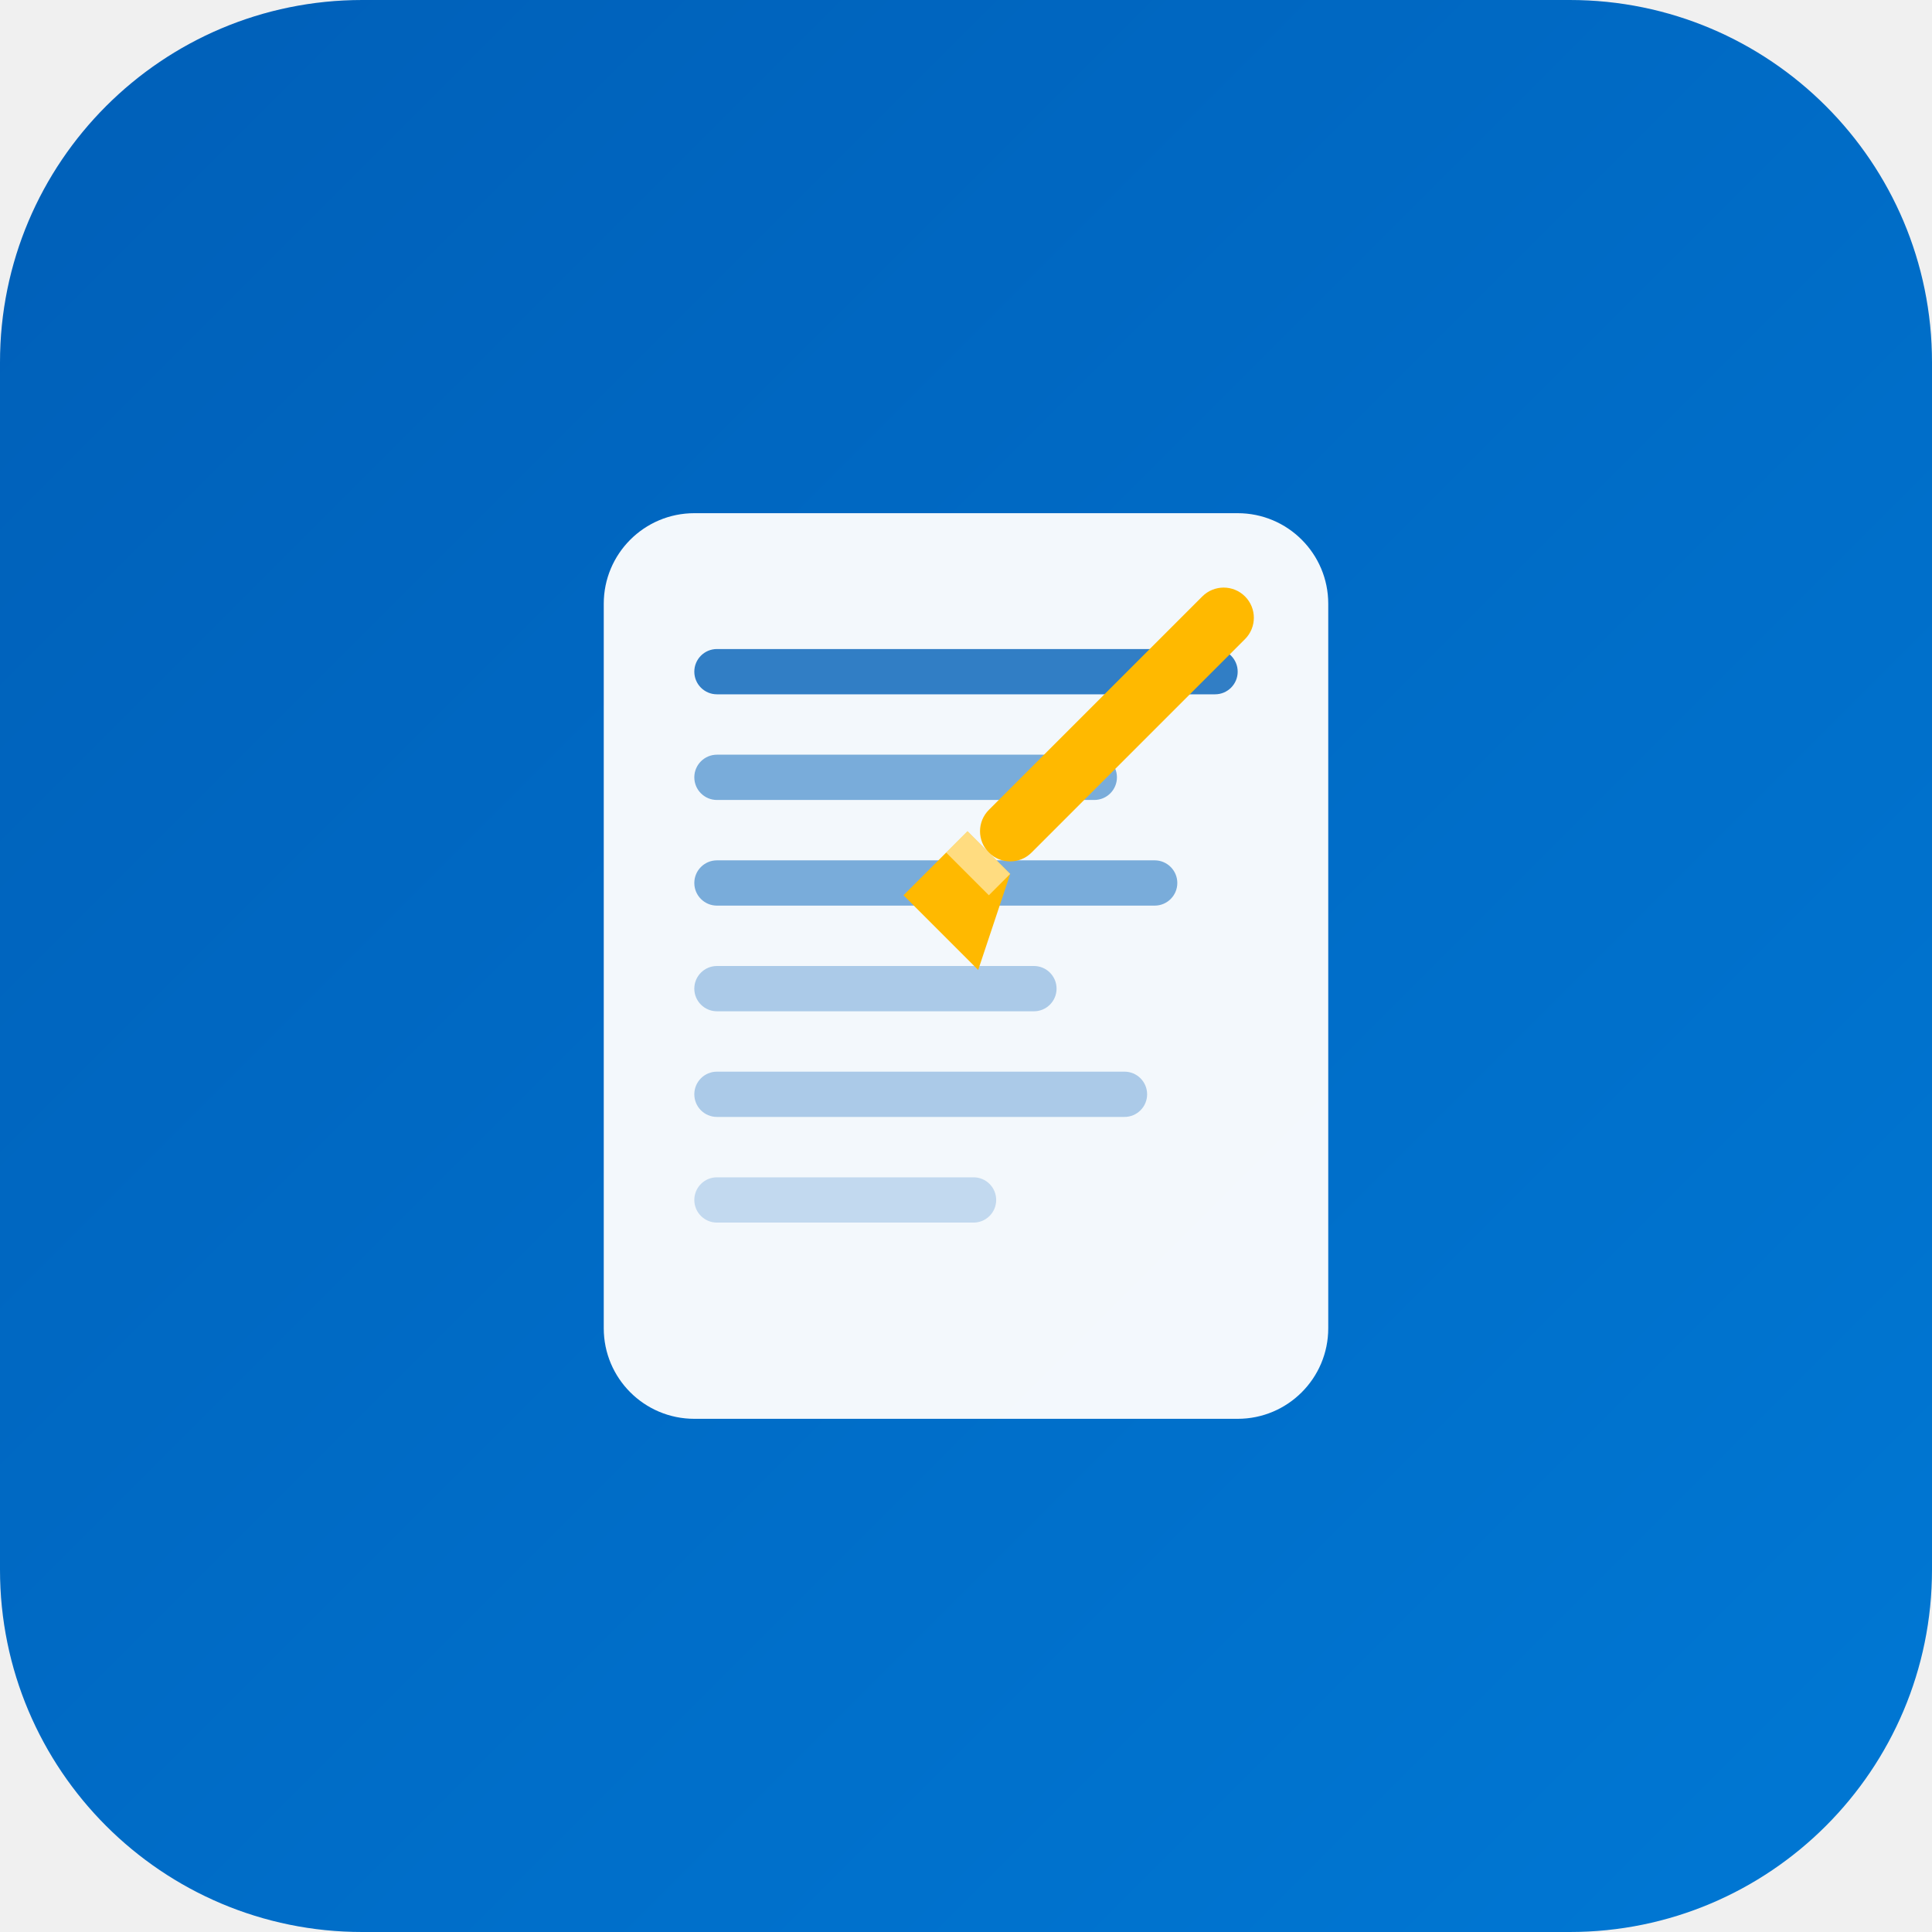
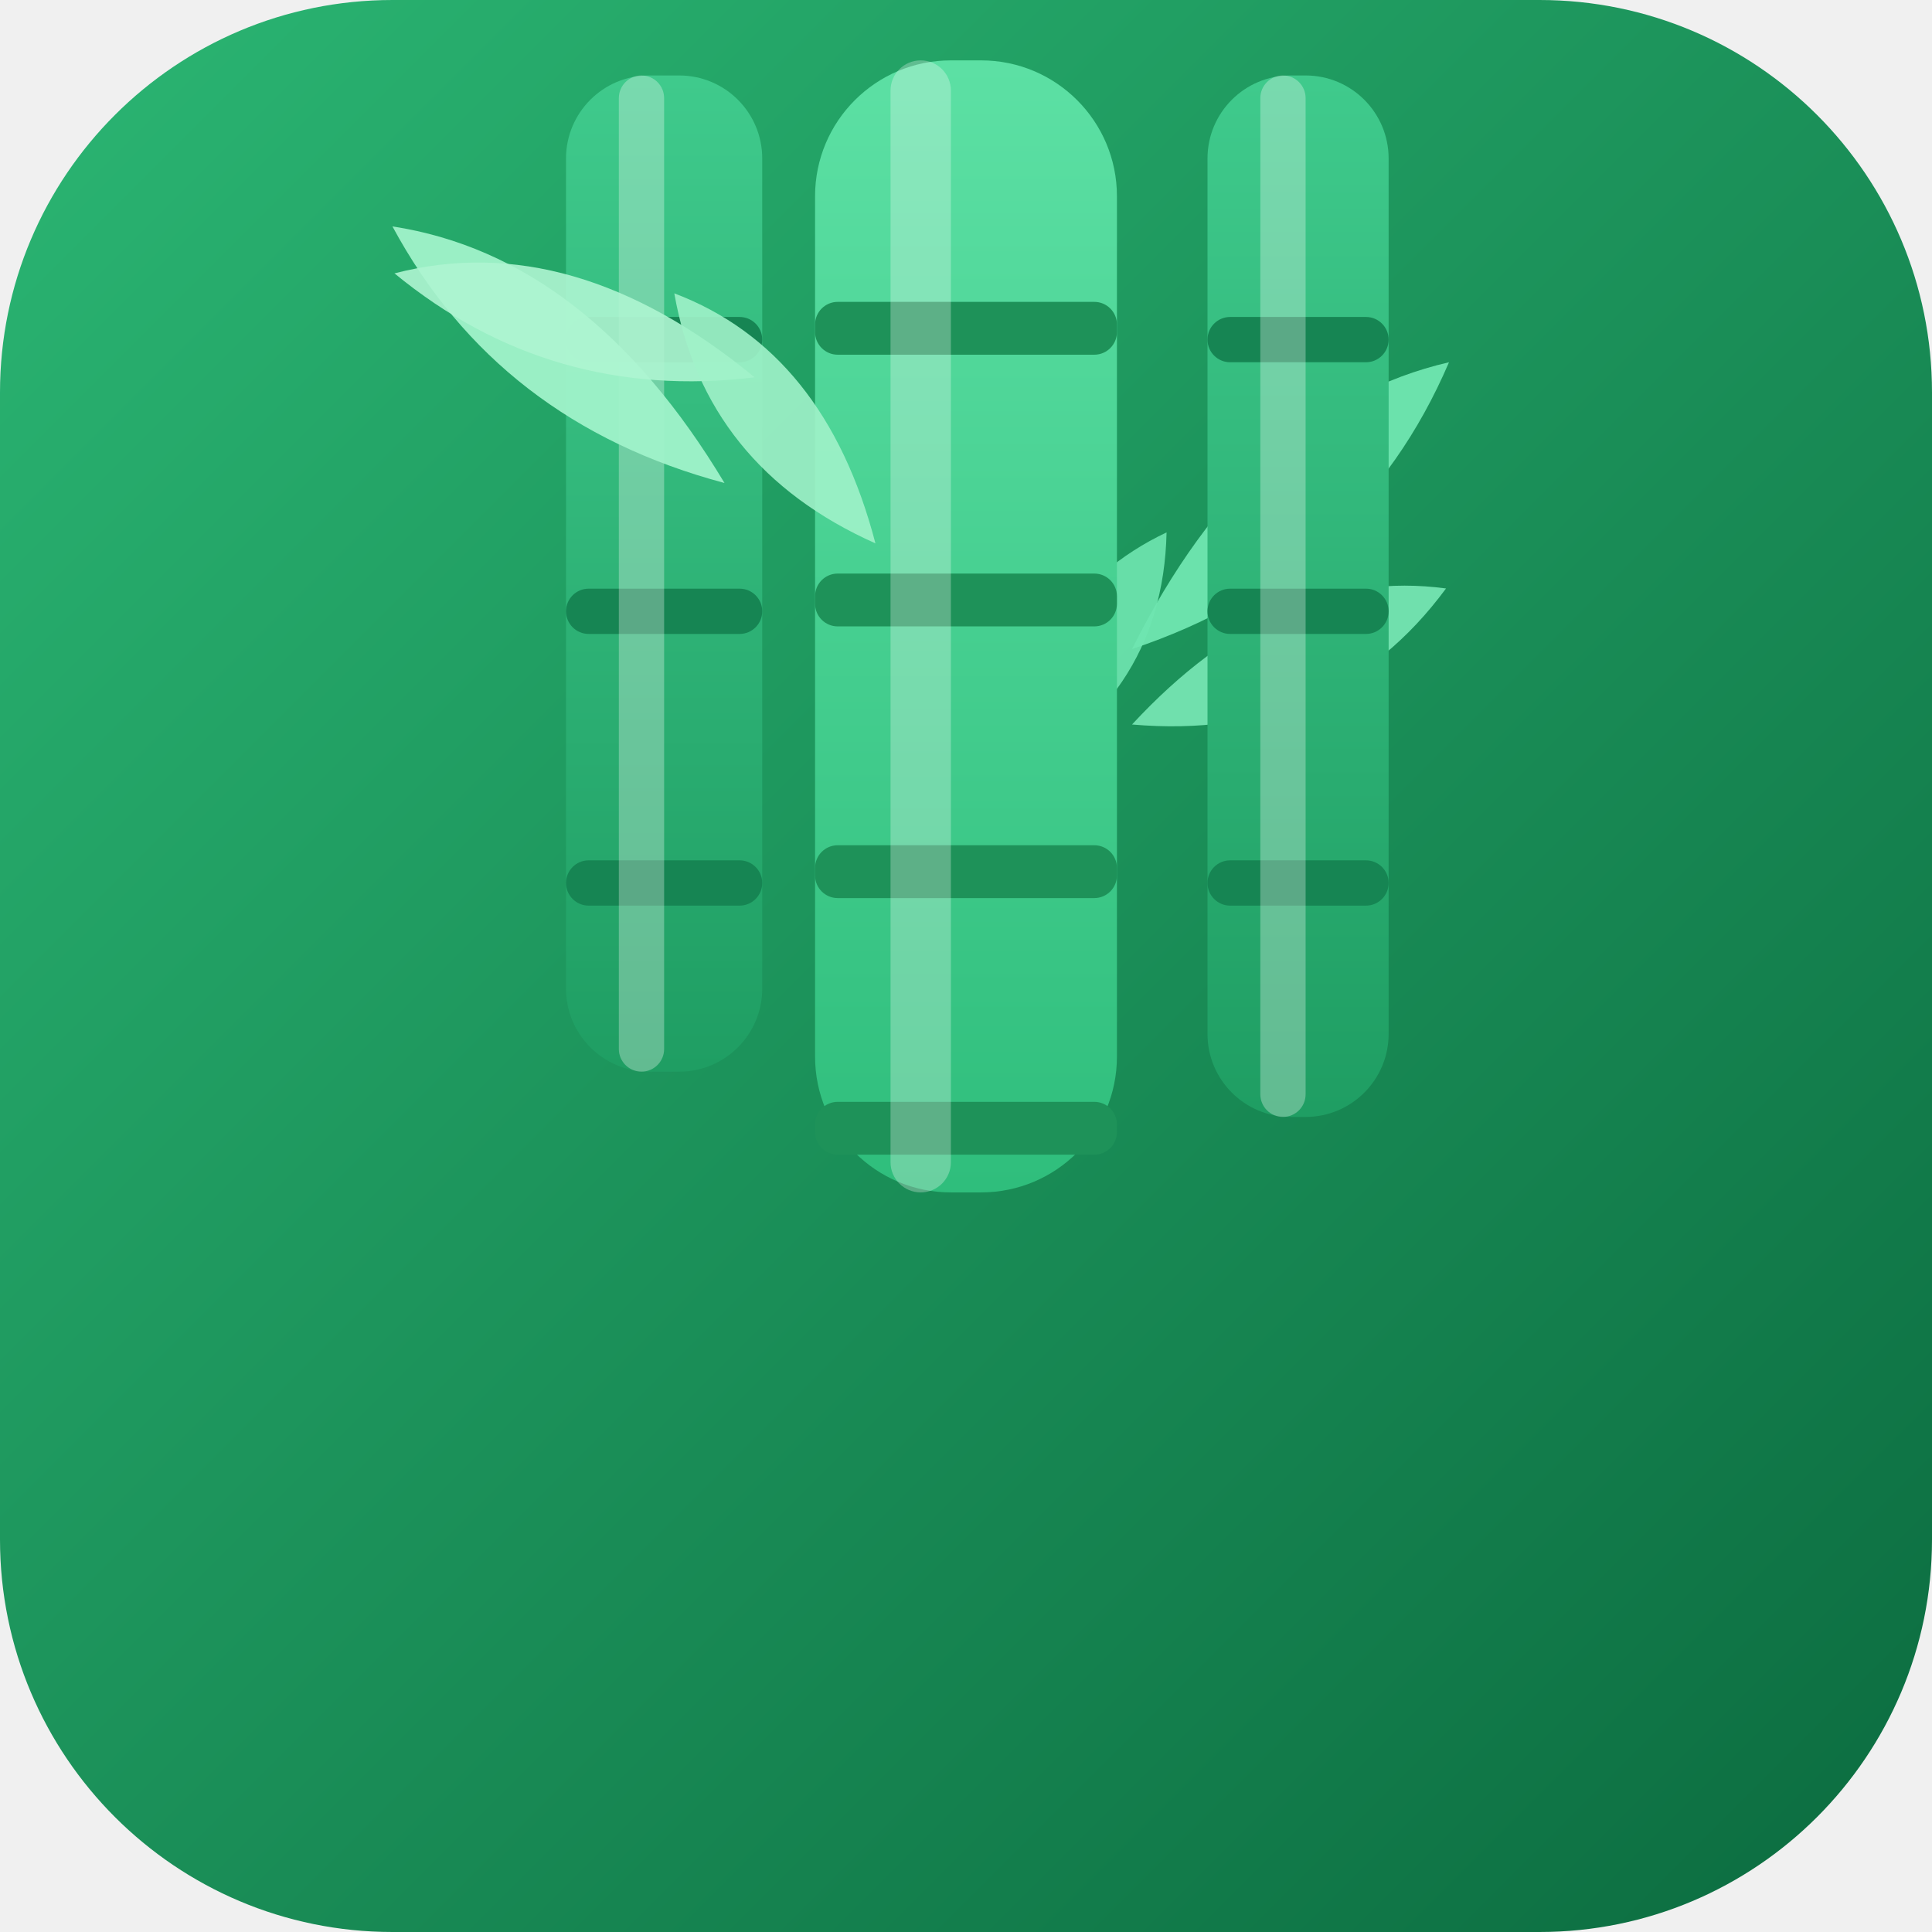
<svg xmlns="http://www.w3.org/2000/svg" width="256" height="256" viewBox="0 0 256 256">
  <defs>
    <linearGradient id="bg" x1="0%" y1="0%" x2="100%" y2="100%">
-       <stop offset="0%" style="stop-color:#005fb8;stop-opacity:1" />
-       <stop offset="100%" style="stop-color:#0078d4;stop-opacity:1" />
+       <stop offset="0%" style="stop-color:#2bb673;stop-opacity:1" />
+       <stop offset="100%" style="stop-color:#0b6b3f;stop-opacity:1" />
+     </linearGradient>
+     <linearGradient id="gz" x1="0%" y1="0%" x2="0%" y2="100%">
+       <stop offset="0%" style="stop-color:#5ce0a4;stop-opacity:1" />
+       <stop offset="100%" style="stop-color:#2fbe7c;stop-opacity:1" />
+     </linearGradient>
+     <linearGradient id="gl" x1="0%" y1="0%" x2="0%" y2="100%">
+       <stop offset="0%" style="stop-color:#3fca8c;stop-opacity:1" />
+       <stop offset="100%" style="stop-color:#1f9e63;stop-opacity:1" />
    </linearGradient>
  </defs>
-   <rect width="256" height="256" rx="48" fill="url(#bg)" />
-   <g transform="translate(128,128)">
-     <rect x="-48" y="-60" width="96" height="120" rx="12" fill="white" opacity="0.95" />
-     <rect x="-36" y="-42" width="72" height="6" rx="3" fill="#005fb8" opacity="0.8" />
-     <rect x="-36" y="-28" width="56" height="6" rx="3" fill="#005fb8" opacity="0.5" />
-     <rect x="-36" y="-14" width="64" height="6" rx="3" fill="#005fb8" opacity="0.5" />
-     <rect x="-36" y="0" width="48" height="6" rx="3" fill="#005fb8" opacity="0.3" />
-     <rect x="-36" y="14" width="60" height="6" rx="3" fill="#005fb8" opacity="0.3" />
-     <rect x="-36" y="28" width="40" height="6" rx="3" fill="#005fb8" opacity="0.2" />
+   <rect width="256" height="256" rx="52" fill="url(#bg)" />
+   <g transform="translate(150,86)">
+     <path d="M0 0 Q 30 -10 42 -38 Q 16 -32 0 0" fill="#6fe6b0" opacity="0.95" />
  </g>
-   <g transform="translate(148,96) rotate(45)">
-     <rect x="-4" y="-24" width="8" height="48" rx="4" fill="#ffb900" />
-     <polygon points="-4,24 4,24 10,36 -4,36" fill="#ffb900" />
-     <polygon points="-4,24 4,24 4,28 -4,28" fill="#fff" opacity="0.5" />
+   <g transform="translate(150,96) rotate(18)">
+     <path d="M0 0 Q 26 -6 34 -30 Q 12 -26 0 0" fill="#79e9b6" opacity="0.9" />
+   </g>
+   <g transform="translate(132,104) rotate(-14)">
+     <path d="M0 0 Q 24 -5 30 -27 Q 10 -23 0 0" fill="#6fe6b0" opacity="0.9" />
+   </g>
+   <g transform="translate(128,158)">
+     <rect x="-20" y="-150" width="40" height="150" rx="18" fill="url(#gz)" />
+     <rect x="-20" y="-118" width="40" height="7" rx="3" fill="#1e9259" />
+     <rect x="-20" y="-82" width="40" height="7" rx="3" fill="#1e9259" />
+     <rect x="-20" y="-46" width="40" height="7" rx="3" fill="#1e9259" />
+     <rect x="-20" y="-12" width="40" height="7" rx="3" fill="#1e9259" />
+     <rect x="-10" y="-150" width="8" height="150" rx="4" fill="#ffffff" opacity="0.28" />
+   </g>
+   <g transform="translate(88,142)">
+     <rect x="-13" y="-132" width="26" height="132" rx="11" fill="url(#gl)" />
+     <rect x="-13" y="-100" width="26" height="6" rx="3" fill="#168553" />
+     <rect x="-13" y="-64" width="26" height="6" rx="3" fill="#168553" />
+     <rect x="-13" y="-28" width="26" height="6" rx="3" fill="#168553" />
+     <rect x="-6" y="-132" width="6" height="132" rx="3" fill="#ffffff" opacity="0.3" />
+   </g>
+   <g transform="translate(172,148)">
+     <rect x="-12" y="-138" width="24" height="138" rx="11" fill="url(#gl)" />
+     <rect x="-12" y="-106" width="24" height="6" rx="3" fill="#168553" />
+     <rect x="-12" y="-70" width="24" height="6" rx="3" fill="#168553" />
+     <rect x="-12" y="-34" width="24" height="6" rx="3" fill="#168553" />
+     <rect x="-5" y="-138" width="6" height="138" rx="3" fill="#ffffff" opacity="0.3" />
+   </g>
+   <g transform="translate(96,64)">
+     <path d="M0 0 Q -30 -8 -44 -34 Q -18 -30 0 0" fill="#a0f2c9" opacity="0.95" />
+   </g>
+   <g transform="translate(100,50) rotate(-24)">
+     <path d="M0 0 Q -26 -8 -38 -32 Q -14 -28 0 0" fill="#aef5d1" opacity="0.9" />
+   </g>
+   <g transform="translate(116,72) rotate(10)">
+     <path d="M0 0 Q -24 -6 -32 -28 Q -11 -24 0 0" fill="#a0f2c9" opacity="0.9" />
  </g>
</svg>
